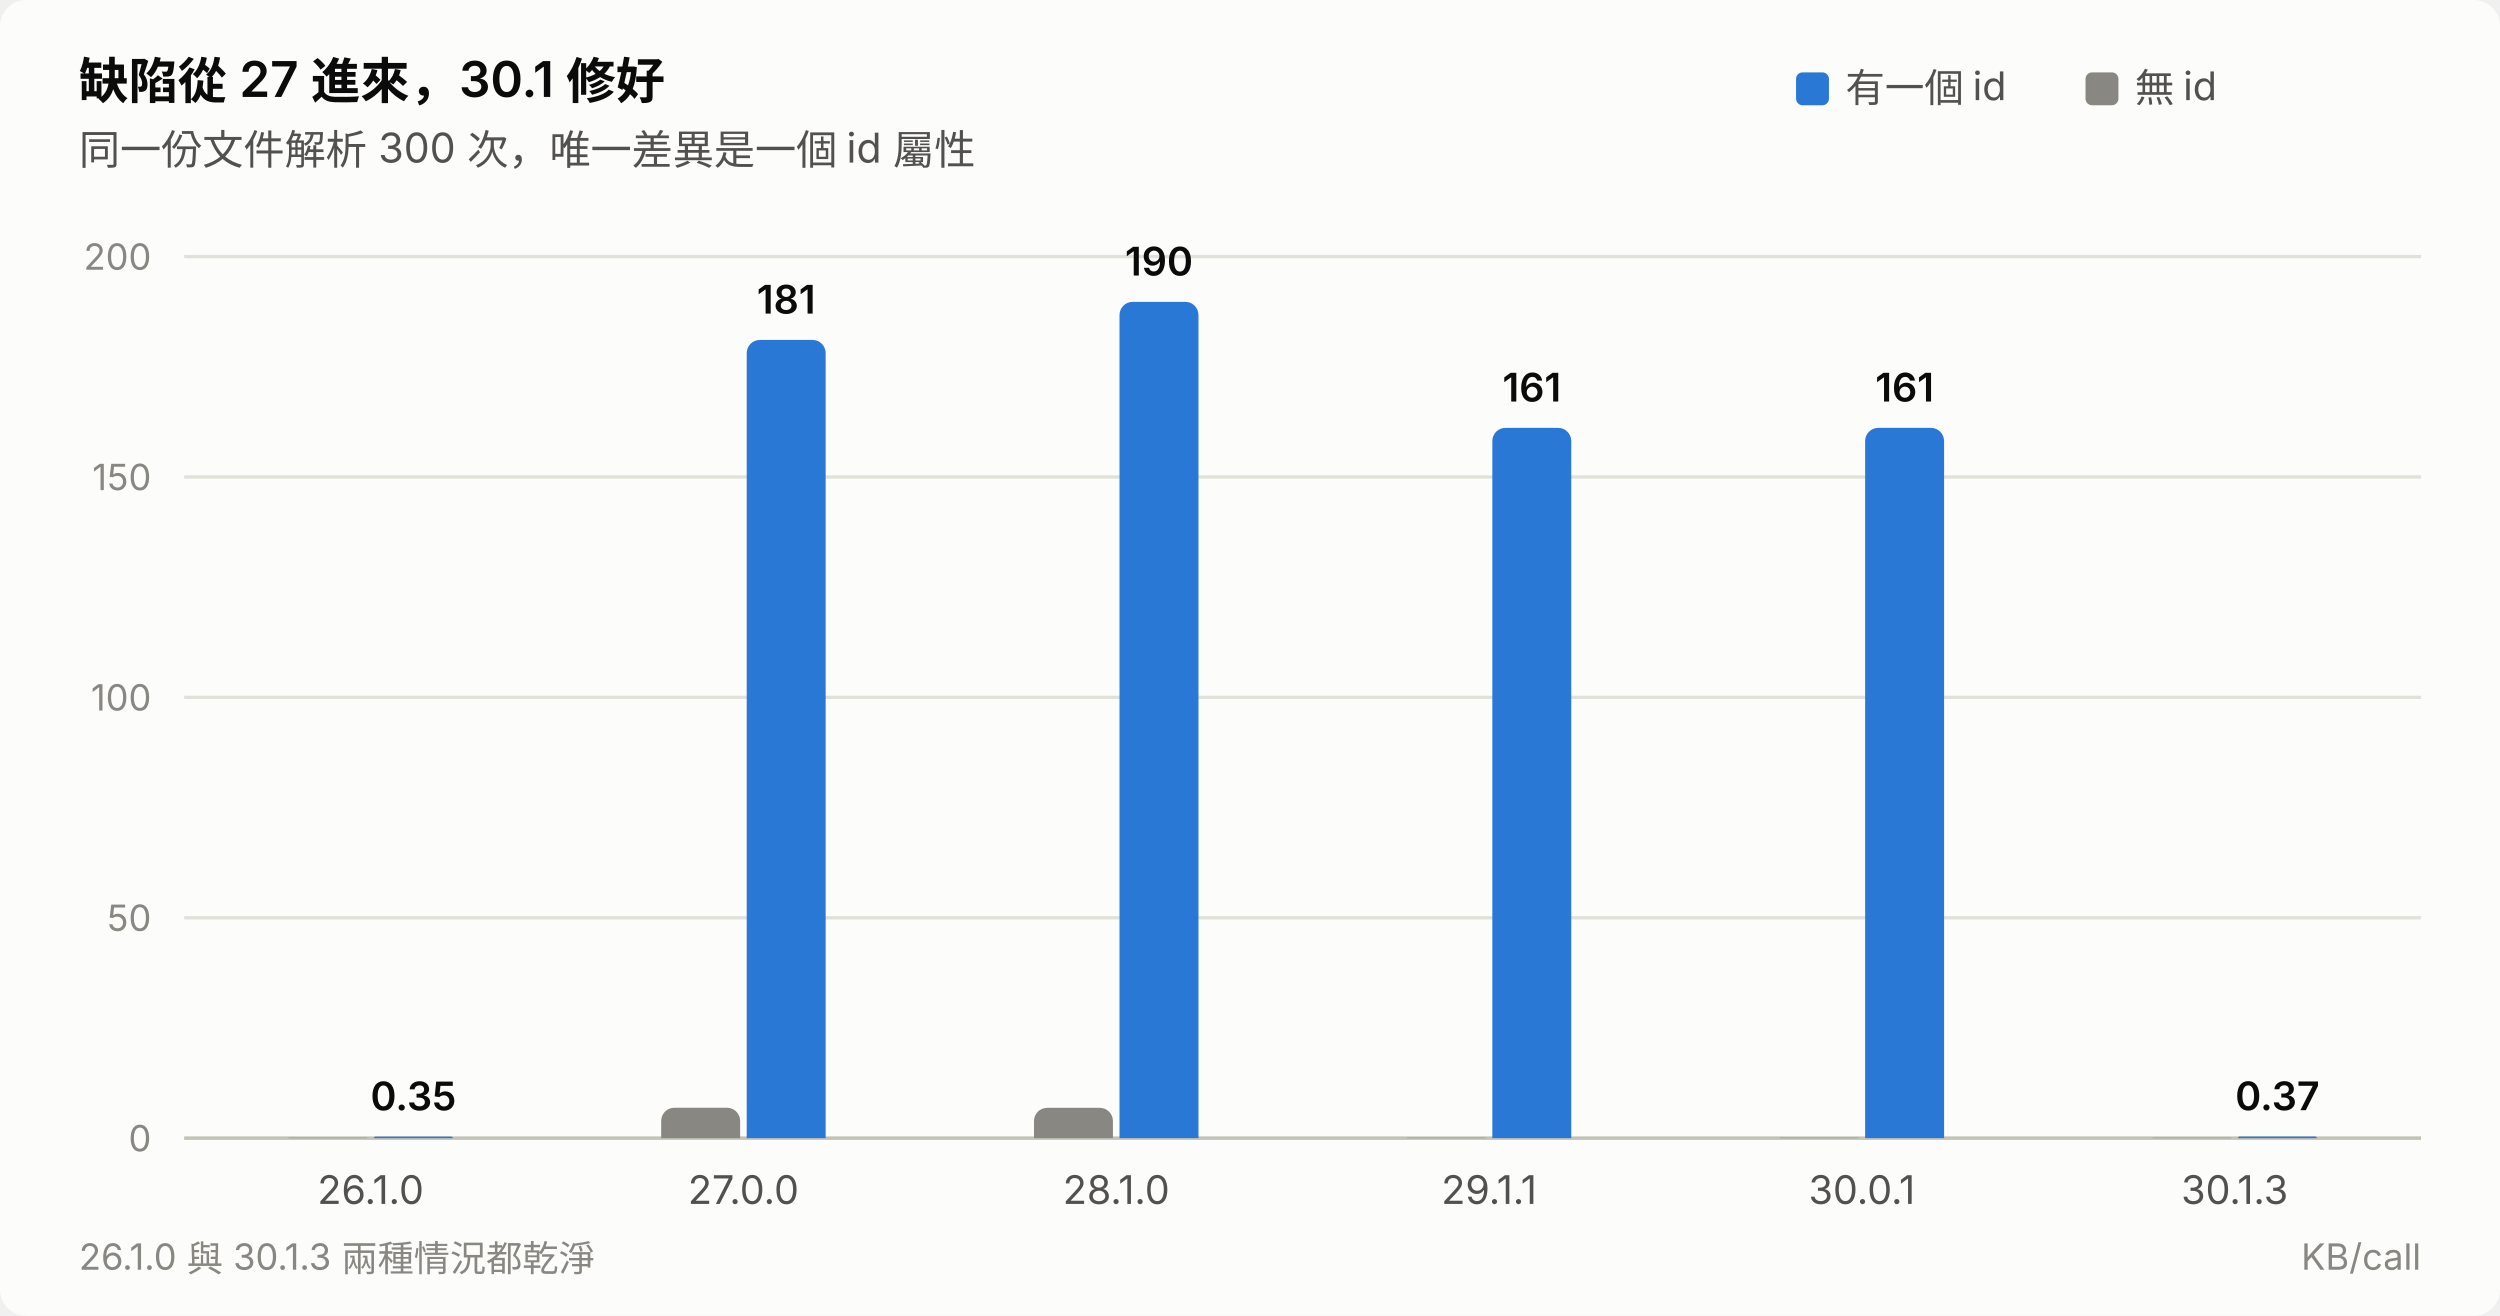
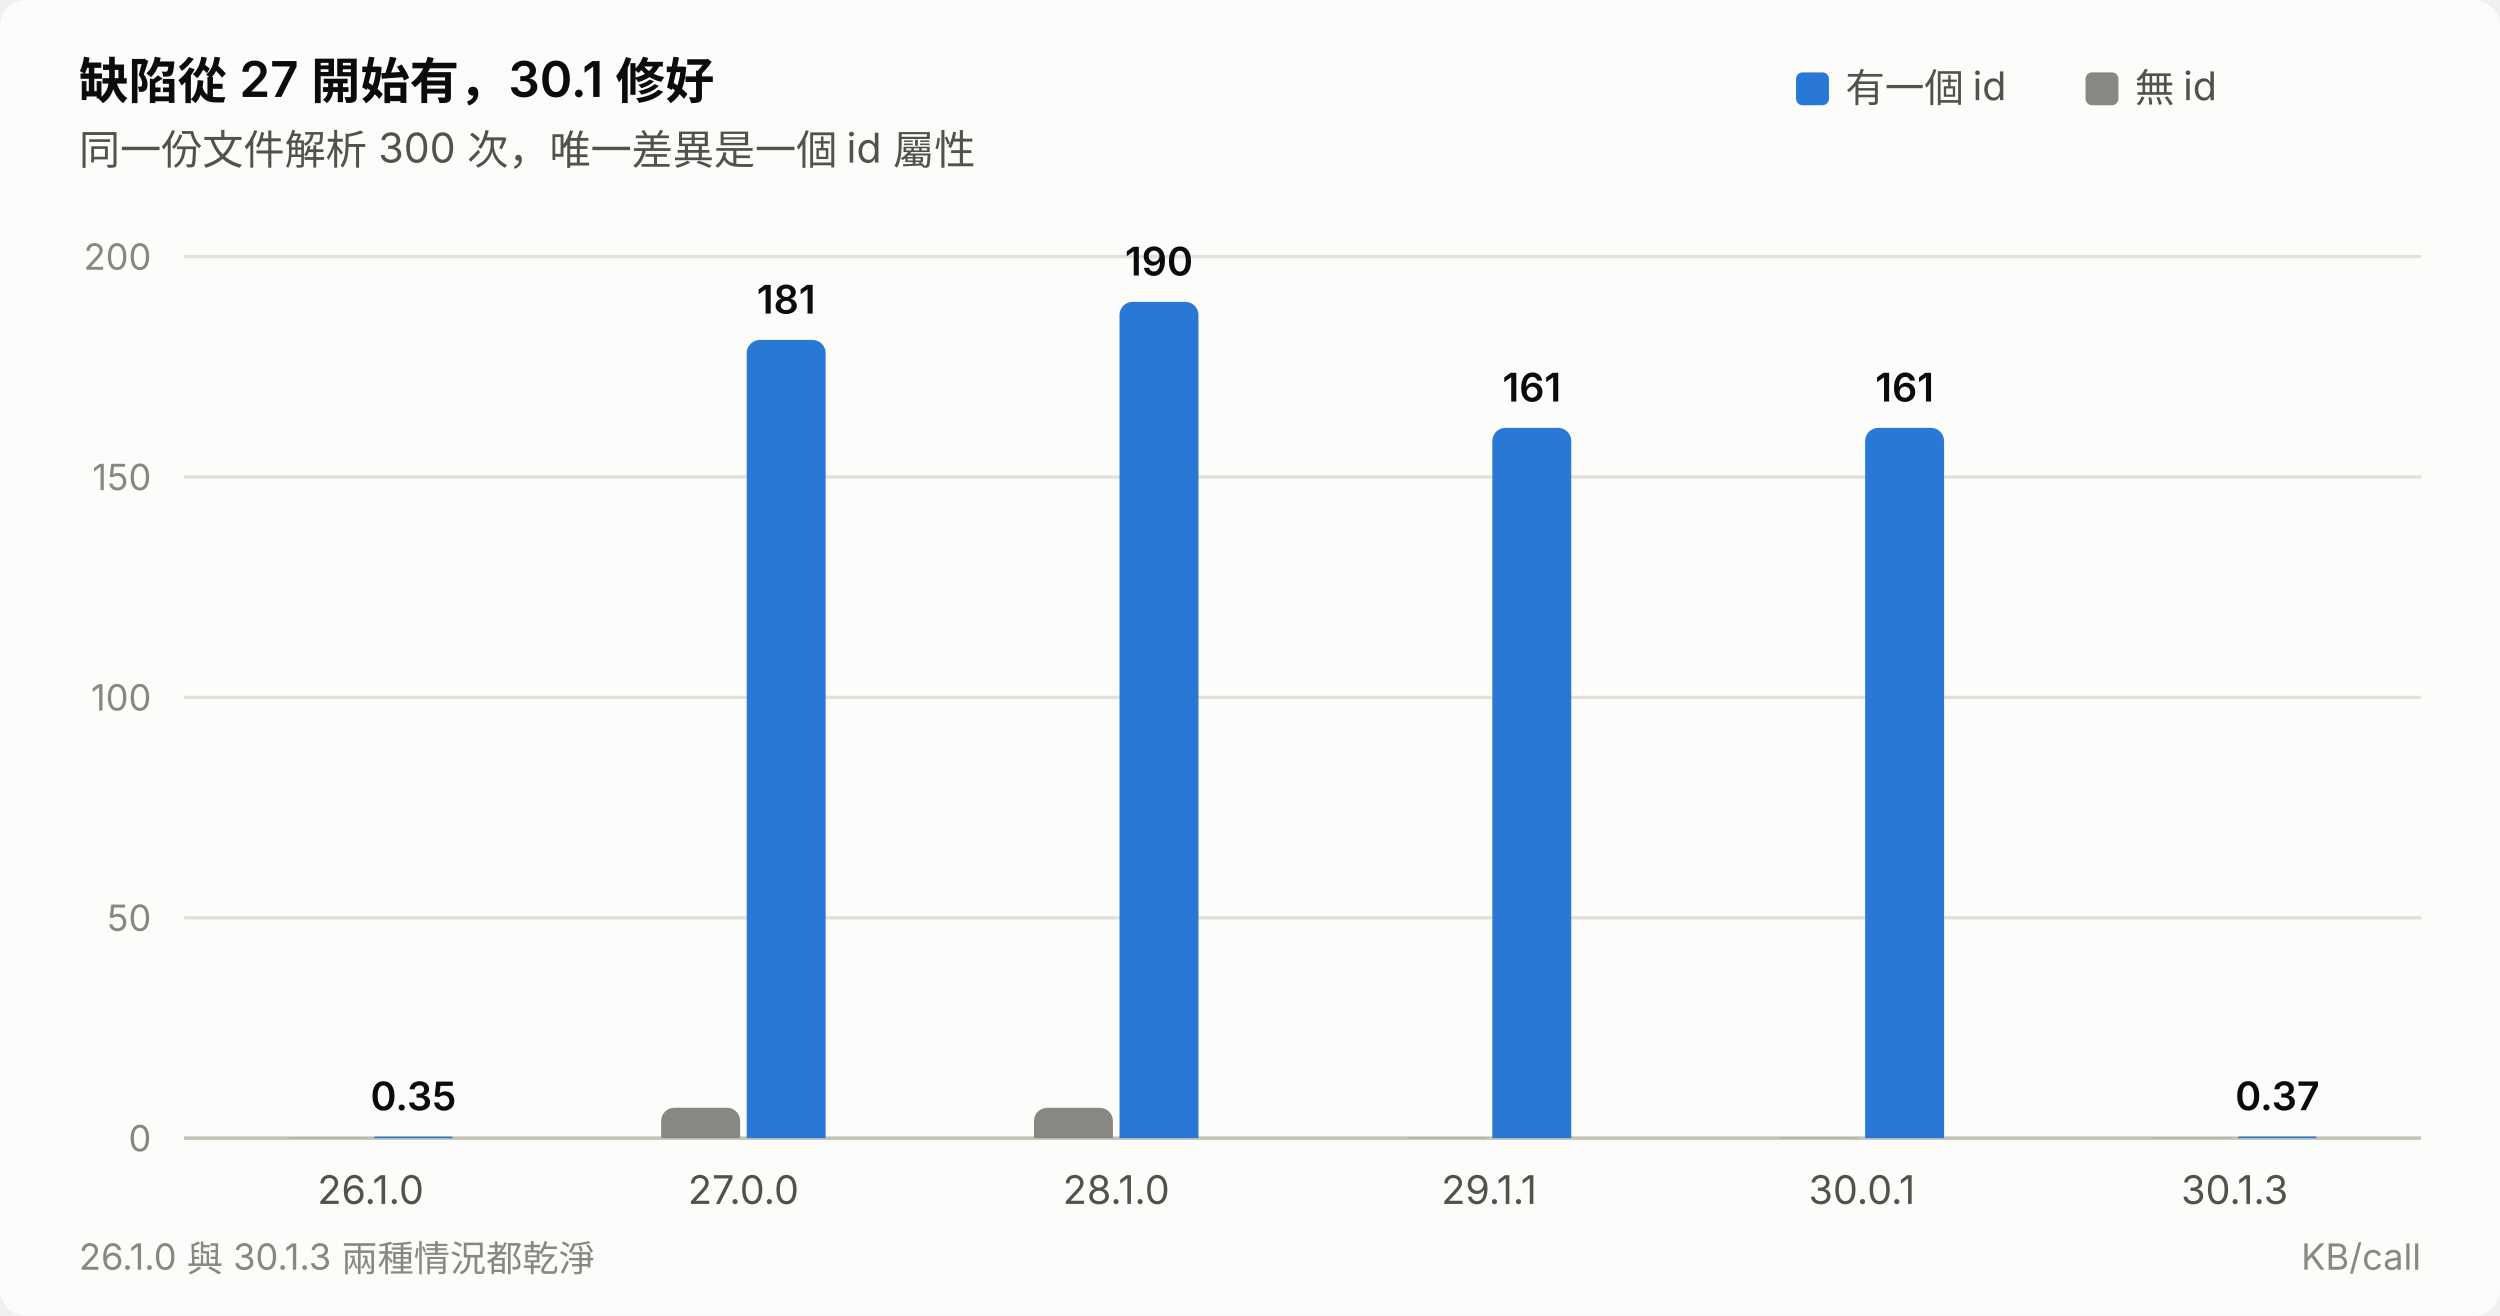
<svg xmlns="http://www.w3.org/2000/svg" viewBox="0 0 760 400" width="760" height="400" role="img" aria-labelledby="t d">
  <style>
    .s { fill: #fcfcfb }
    .ink { fill: #0b0b0b }  .ink2 { fill: #52514e }
    .muted { fill: #898781 }
    .grid { stroke: #e1e0d9 }  .axis { stroke: #c3c2b7 }
    .accent { fill: #2a78d6 }  .context { fill: #898781 }
    .gap { stroke: #fcfcfb }
    text { font-family: system-ui, -apple-system, "Segoe UI", "PingFang TC", "Noto Sans TC", sans-serif; }
    .t   { font-size: 15px; font-weight: 600 }
    .st  { font-size: 12.5px }
    .lbl { font-size: 12px }
    .val { font-size: 12px; font-weight: 600 }
    .tick { font-size: 11px; font-variant-numeric: tabular-nums }
    @media (prefers-color-scheme: dark) {
      .s { fill: #1a1a19 }
      .ink { fill: #ffffff }  .ink2 { fill: #c3c2b7 }
      .muted { fill: #898781 }
      .grid { stroke: #2c2c2a }  .axis { stroke: #383835 }
      .accent { fill: #3987e5 }  .context { fill: #898781 }
      .gap { stroke: #1a1a19 }
    }
  </style>
  <rect width="760" height="400" rx="8" class="s" />
-   <text x="24" y="30" class="t ink">缺陷從 27 進來，30.1 修好</text>
+   <text x="24" y="30" class="t ink">缺陷從 27 開始有，30.1 修好</text>
  <text x="24" y="50" class="st ink2">同一份文件解析 300 次，唯一差異是一個 id 屬性</text>
  <rect x="546" y="22" width="10" height="10" rx="2" class="accent" />
  <text x="561" y="31" class="lbl ink2">有一個 id</text>
  <rect x="634" y="22" width="10" height="10" rx="2" class="context" />
  <text x="649" y="31" class="lbl ink2">無 id</text>
  <text x="24" y="386" class="tick muted">26.1.0 與 30.1.3 兩種情況都乾淨</text>
  <text x="736" y="386" class="tick muted" text-anchor="end">KB/call</text>
  <line x1="56" y1="346" x2="736" y2="346" class="grid" stroke-width="1" />
  <text x="46" y="350" class="tick muted" text-anchor="end">0</text>
  <line x1="56" y1="279" x2="736" y2="279" class="grid" stroke-width="1" />
  <text x="46" y="283" class="tick muted" text-anchor="end">50</text>
  <line x1="56" y1="212" x2="736" y2="212" class="grid" stroke-width="1" />
  <text x="46" y="216" class="tick muted" text-anchor="end">100</text>
  <line x1="56" y1="145" x2="736" y2="145" class="grid" stroke-width="1" />
  <text x="46" y="149" class="tick muted" text-anchor="end">150</text>
  <line x1="56" y1="78" x2="736" y2="78" class="grid" stroke-width="1" />
  <text x="46" y="82" class="tick muted" text-anchor="end">200</text>
  <line x1="56" y1="346" x2="736" y2="346" class="axis" stroke-width="1" />
  <path d="M87.667,346v0a0.147,0.147 0 0 1 0.147,-0.147h23.705a0.147,0.147 0 0 1 0.147,0.147v0z" class="context" />
  <path d="M113.667,346v0a0.469,0.469 0 0 1 0.469,-0.469h23.062a0.469,0.469 0 0 1 0.469,0.469v0z" class="accent" />
  <text x="125.667" y="337.531" class="val ink" text-anchor="middle">0.35</text>
  <text x="112.667" y="366" class="lbl ink2" text-anchor="middle">26.1.0</text>
  <path d="M201,346v-5.246a4,4 0 0 1 4,-4h16a4,4 0 0 1 4,4v5.246z" class="context" />
  <path d="M227,346v-238.661a4,4 0 0 1 4,-4h16a4,4 0 0 1 4,4v238.661z" class="accent" />
  <text x="239" y="95.339" class="val ink" text-anchor="middle">181</text>
  <text x="226" y="366" class="lbl ink2" text-anchor="middle">27.0.0</text>
  <path d="M314.333,346v-5.219a4,4 0 0 1 4,-4h16a4,4 0 0 1 4,4v5.219z" class="context" />
  <path d="M340.333,346v-250.238a4,4 0 0 1 4,-4h16a4,4 0 0 1 4,4v250.238z" class="accent" />
  <text x="352.333" y="83.762" class="val ink" text-anchor="middle">190</text>
  <text x="339.333" y="366" class="lbl ink2" text-anchor="middle">28.1.0</text>
  <path d="M427.667,346v0a0.147,0.147 0 0 1 0.147,-0.147h23.705a0.147,0.147 0 0 1 0.147,0.147v0z" class="context" />
  <path d="M453.667,346v-211.928a4,4 0 0 1 4,-4h16a4,4 0 0 1 4,4v211.928z" class="accent" />
  <text x="465.667" y="122.072" class="val ink" text-anchor="middle">161</text>
  <text x="452.667" y="366" class="lbl ink2" text-anchor="middle">29.1.1</text>
  <path d="M541,346v0a0.147,0.147 0 0 1 0.147,-0.147h23.705a0.147,0.147 0 0 1 0.147,0.147v0z" class="context" />
  <path d="M567,346v-211.928a4,4 0 0 1 4,-4h16a4,4 0 0 1 4,4v211.928z" class="accent" />
  <text x="579" y="122.072" class="val ink" text-anchor="middle">161</text>
  <text x="566" y="366" class="lbl ink2" text-anchor="middle">30.0.1</text>
  <path d="M654.333,346v0a0.134,0.134 0 0 1 0.134,-0.134h23.732a0.134,0.134 0 0 1 0.134,0.134v0z" class="context" />
  <path d="M680.333,346v0a0.496,0.496 0 0 1 0.496,-0.496h23.008a0.496,0.496 0 0 1 0.496,0.496v0z" class="accent" />
  <text x="692.333" y="337.504" class="val ink" text-anchor="middle">0.37</text>
  <text x="679.333" y="366" class="lbl ink2" text-anchor="middle">30.1.3</text>
</svg>
